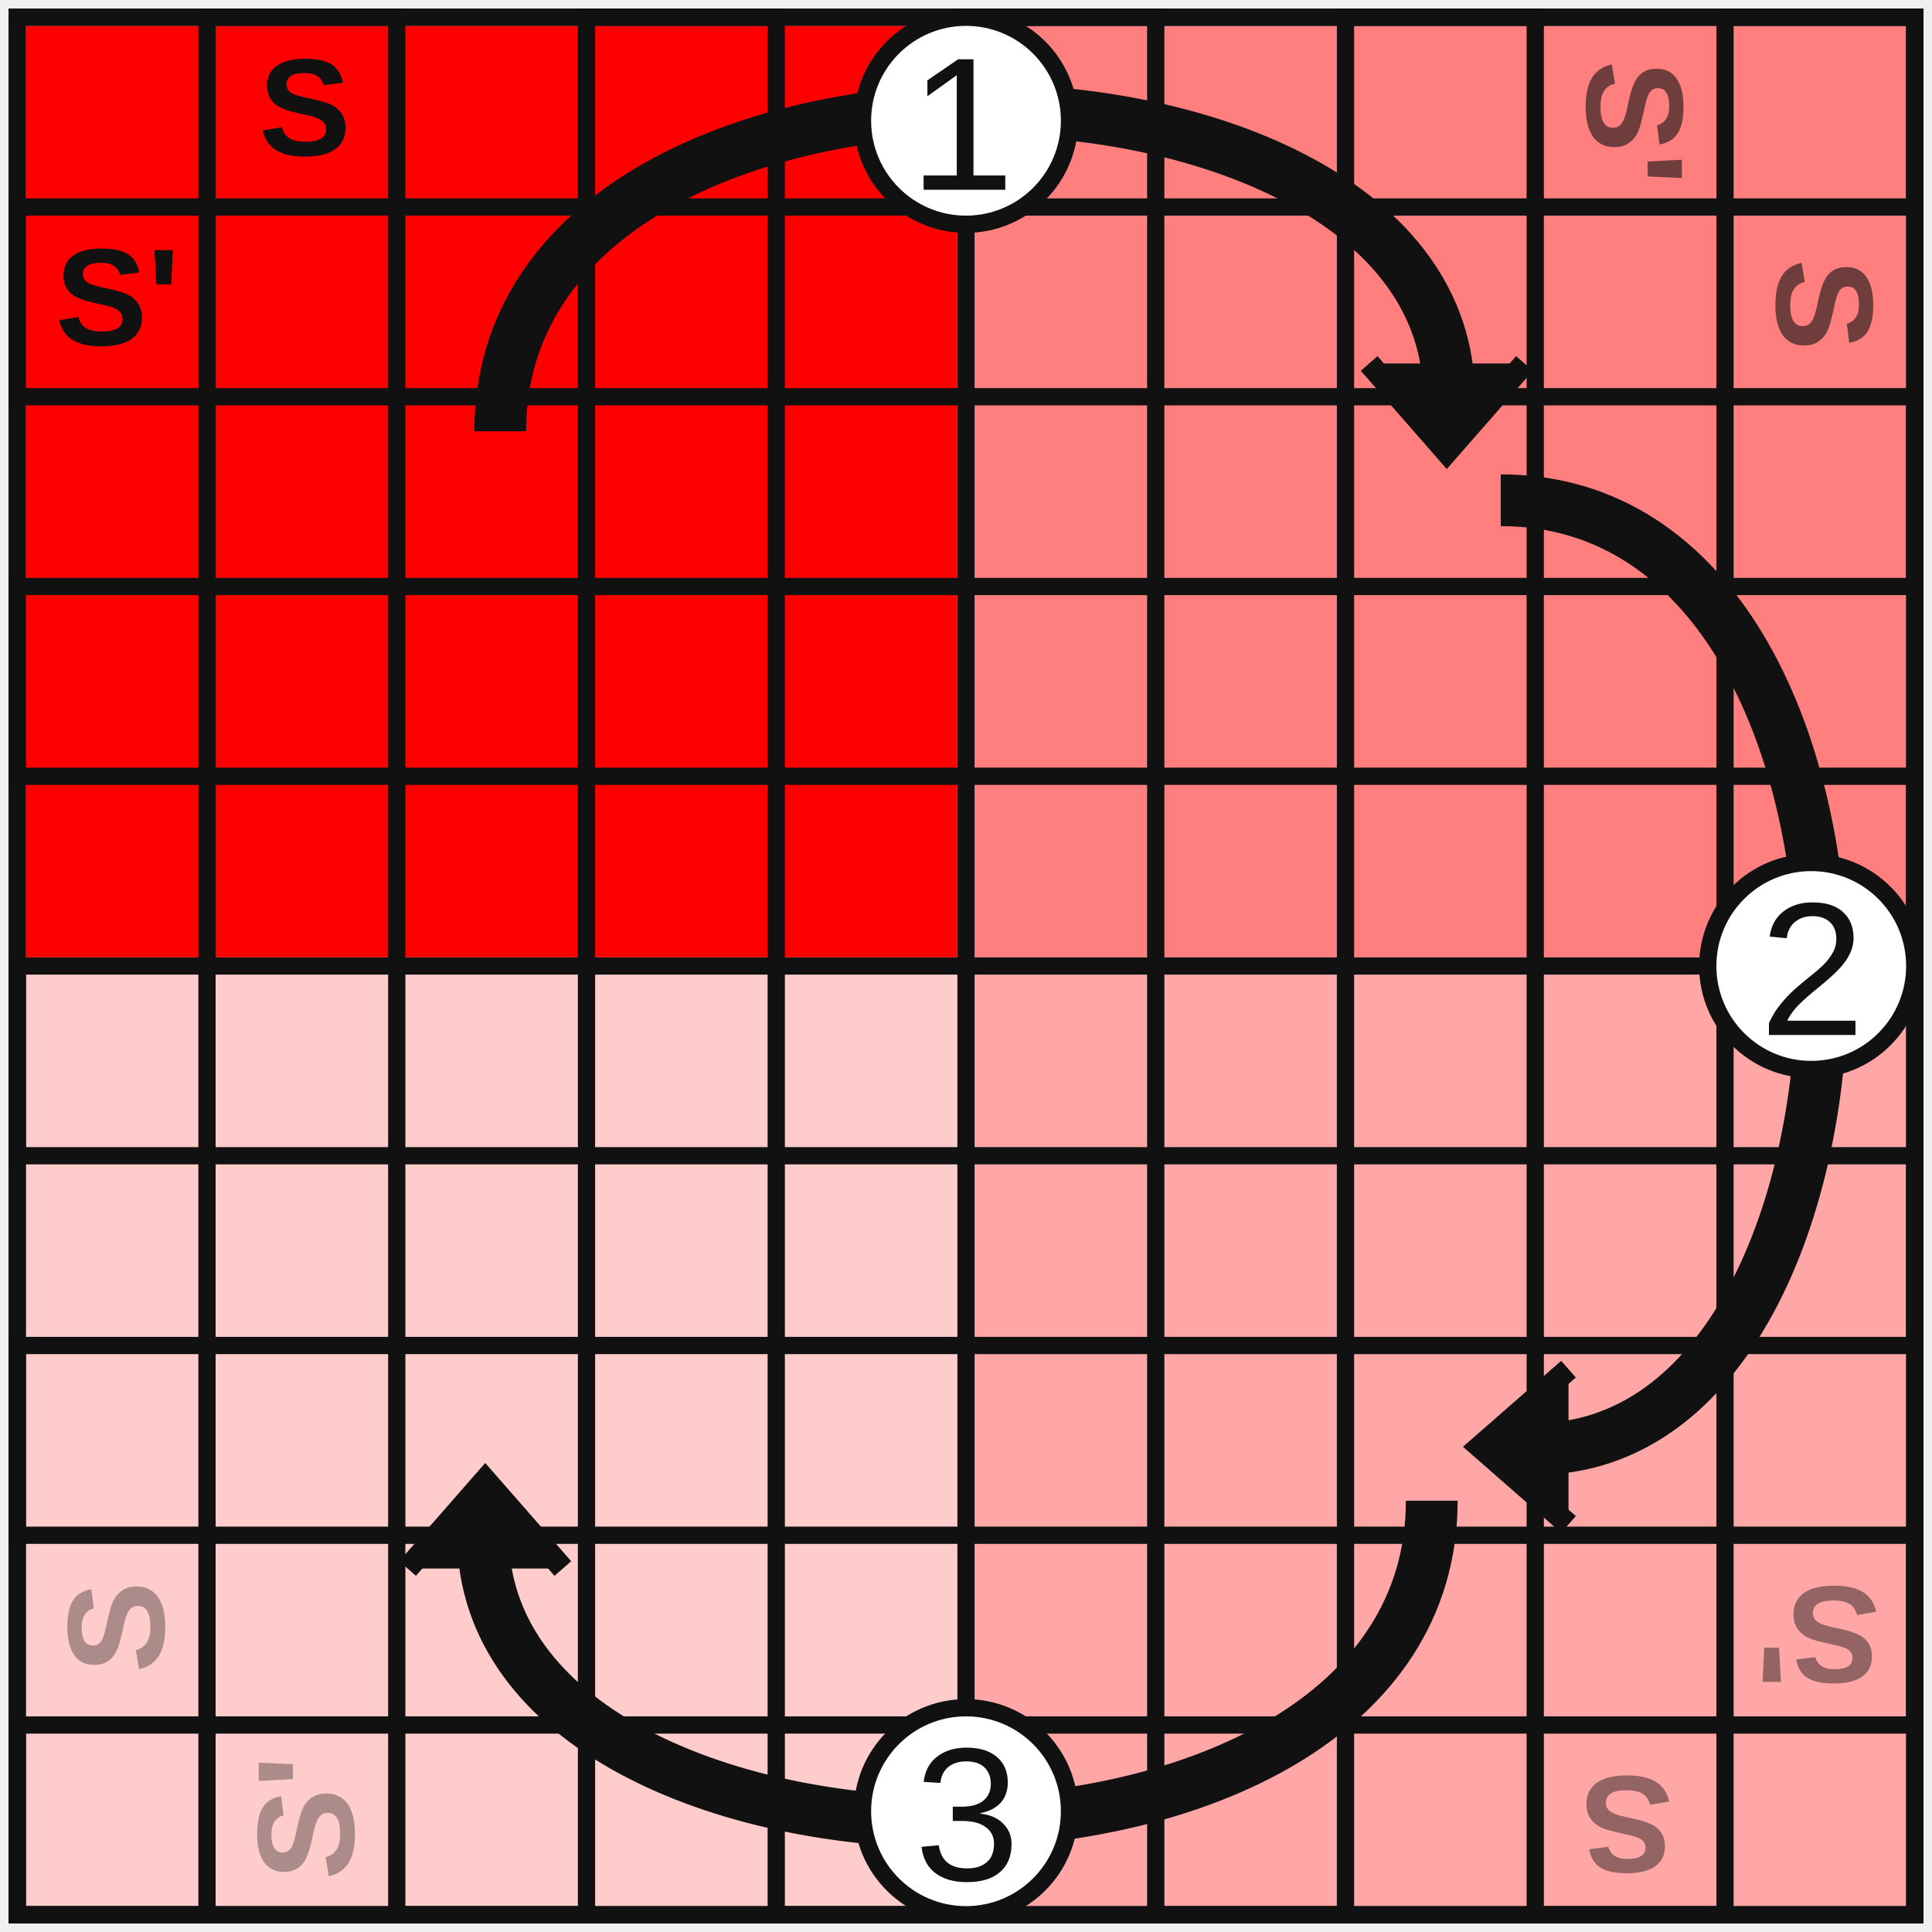
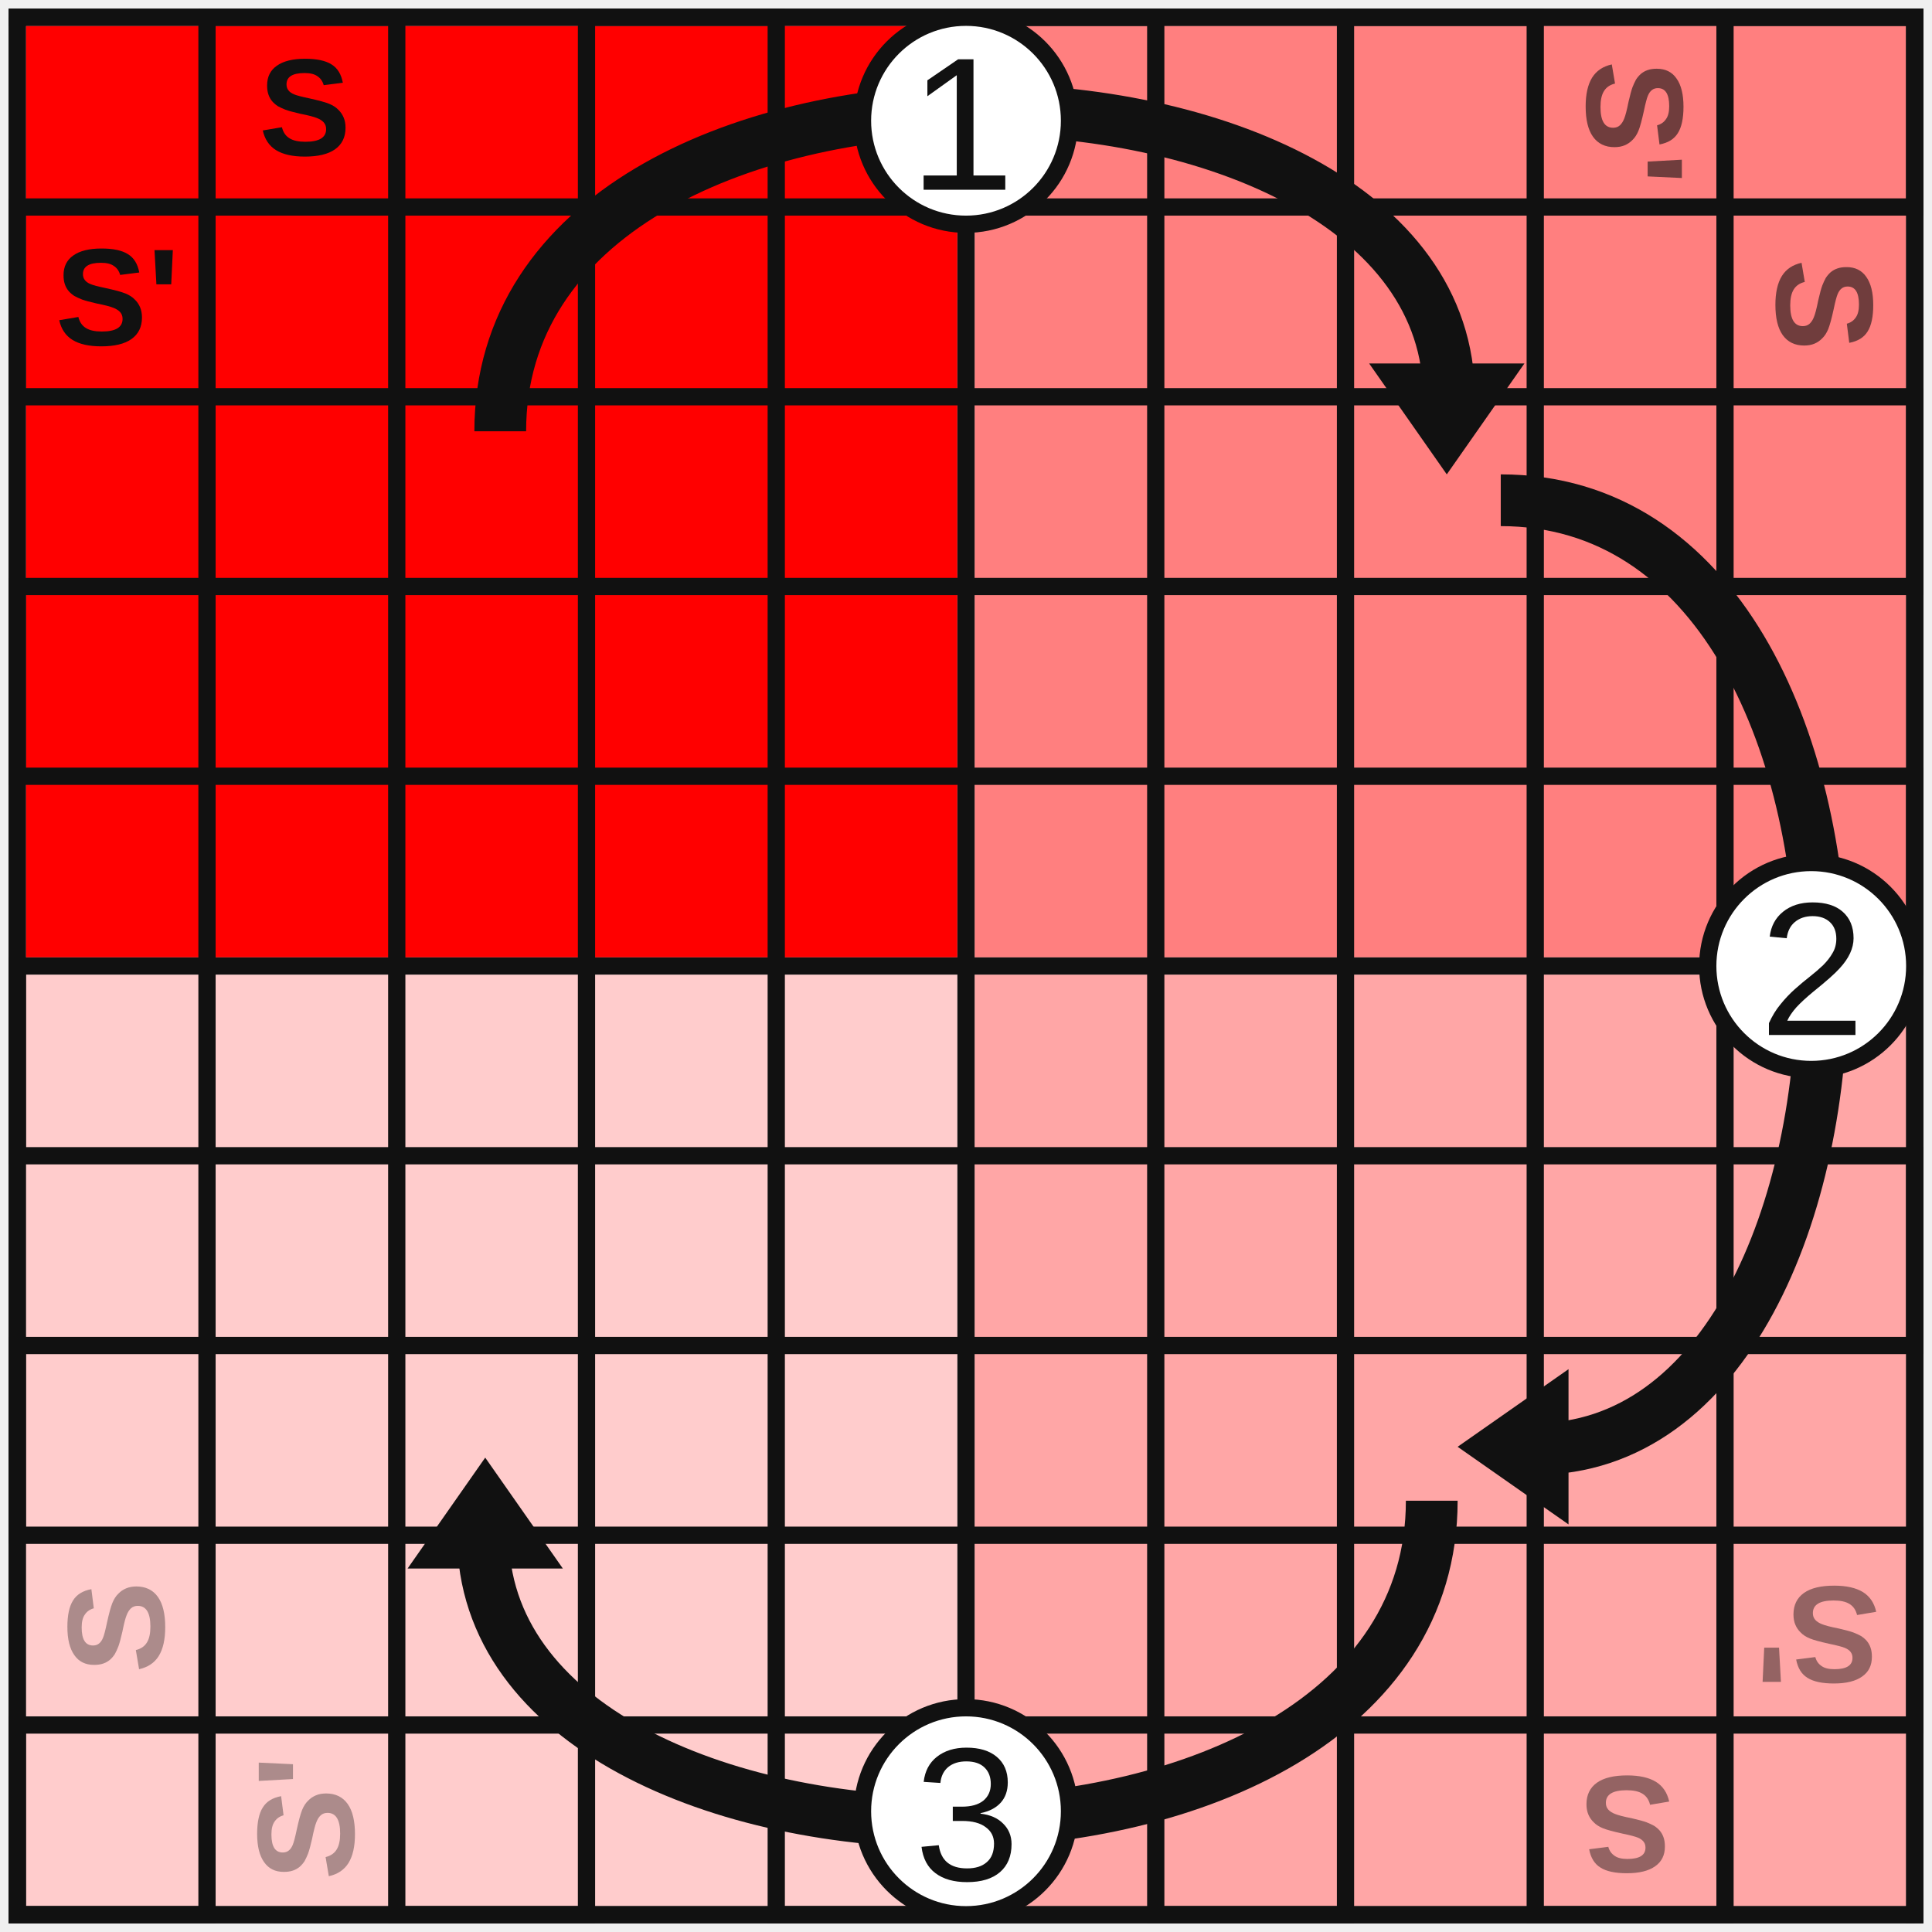
<svg xmlns="http://www.w3.org/2000/svg" width="56mm" height="56mm" version="1.1" viewBox="0 0 56 56" stroke="#111" stroke-width="1" fill="none">
  <defs>
-     <marker id="arrow" overflow="visible" viewBox="0 0 7 7" orient="auto">
-       <path id="arrowPath" d="m-1.5 -3.4 4 3.5 -4 3.5" fill="#111" />
+     <marker id="arrow" overflow="visible" viewBox="0 0 7 7" orient="auto" stroke="none">
+       <path id="arrowPath" d="m-1.5 -3.4 5 3.5 -5 3.5" fill="#111" />
    </marker>
  </defs>
  <g transform="scale(.5)">
    <rect x="1" y="1" width="110" height="110" fill="white" />
    <g fill="red" stroke="none">
      <rect x="1.5" y="1.5" width="54" height="54" />
      <rect x="56.5" y="1.5" width="54" height="54" opacity=".5" />
      <rect x="56.5" y="56.5" width="54" height="54" opacity=".35" />
      <rect x="1.5" y="56.5" width="54" height="54" opacity=".2" />
    </g>
    <g stroke="#111">
      <g fill="none" stroke-width="1">
        <path d="m0.5 1 h110.5 v11 H1 v11 h110 v11 H1 v11 h110 v11 H1 v11 h110 v11 H1 v11 h110 v11 H1 v11 h110" />
        <path d="m1 1 v110 h11 V1 h11 v110 h11 V1 h11 v110 h11 V1 h11 v110 h11 V1 h11 v110 h11 V1 h11 v110.5" />
      </g>
      <g stroke-width="3" marker-end="url(#arrow)" fill="none">
        <path d="m29 25 c0-25 55-24 55 -2" />
        <path d="m29 25 c0-25 55-24 55 -2" transform="translate(112 0) rotate(90)" />
        <path d="m29 25 c0-25 55-24 55 -2" transform="translate(112 112) rotate(180)" />
      </g>
      <g fill="white" stroke-width="1">
        <circle cx="56" cy="7" r="6" />
        <circle cx="105" cy="56" r="6" />
        <circle cx="56" cy="105" r="6" />
      </g>
    </g>
    <g font-family="Arial, sans-serif" font-size="8" stroke="none" fill="#111" font-weight="800">
      <text x="15" y="9">S</text>
      <text x="3.2" y="20">S'</text>
      <g opacity=".6">
        <text x="15" y="9" transform="translate(112 0) rotate(90)">S</text>
        <text x="15" y="9" transform="translate(101 -11.5) rotate(90)">S'</text>
      </g>
      <g opacity=".45">
        <text x="15" y="9" transform="translate(112 112) rotate(180)">S</text>
        <text x="15" y="9" transform="translate(124 101) rotate(180)">S'</text>
      </g>
      <g opacity=".35">
        <text x="15" y="9" transform="translate(.5 112) rotate(270)">S</text>
        <text x="15" y="9" transform="translate(11.5 124) rotate(270)">S'</text>
      </g>
    </g>
    <g font-family="Arial, sans-serif" font-size="11" stroke="none" fill="#111">
      <text x="52.7" y="11">1</text>
      <text x="102" y="60">2</text>
      <text x="53" y="109">3</text>
    </g>
  </g>
</svg>
